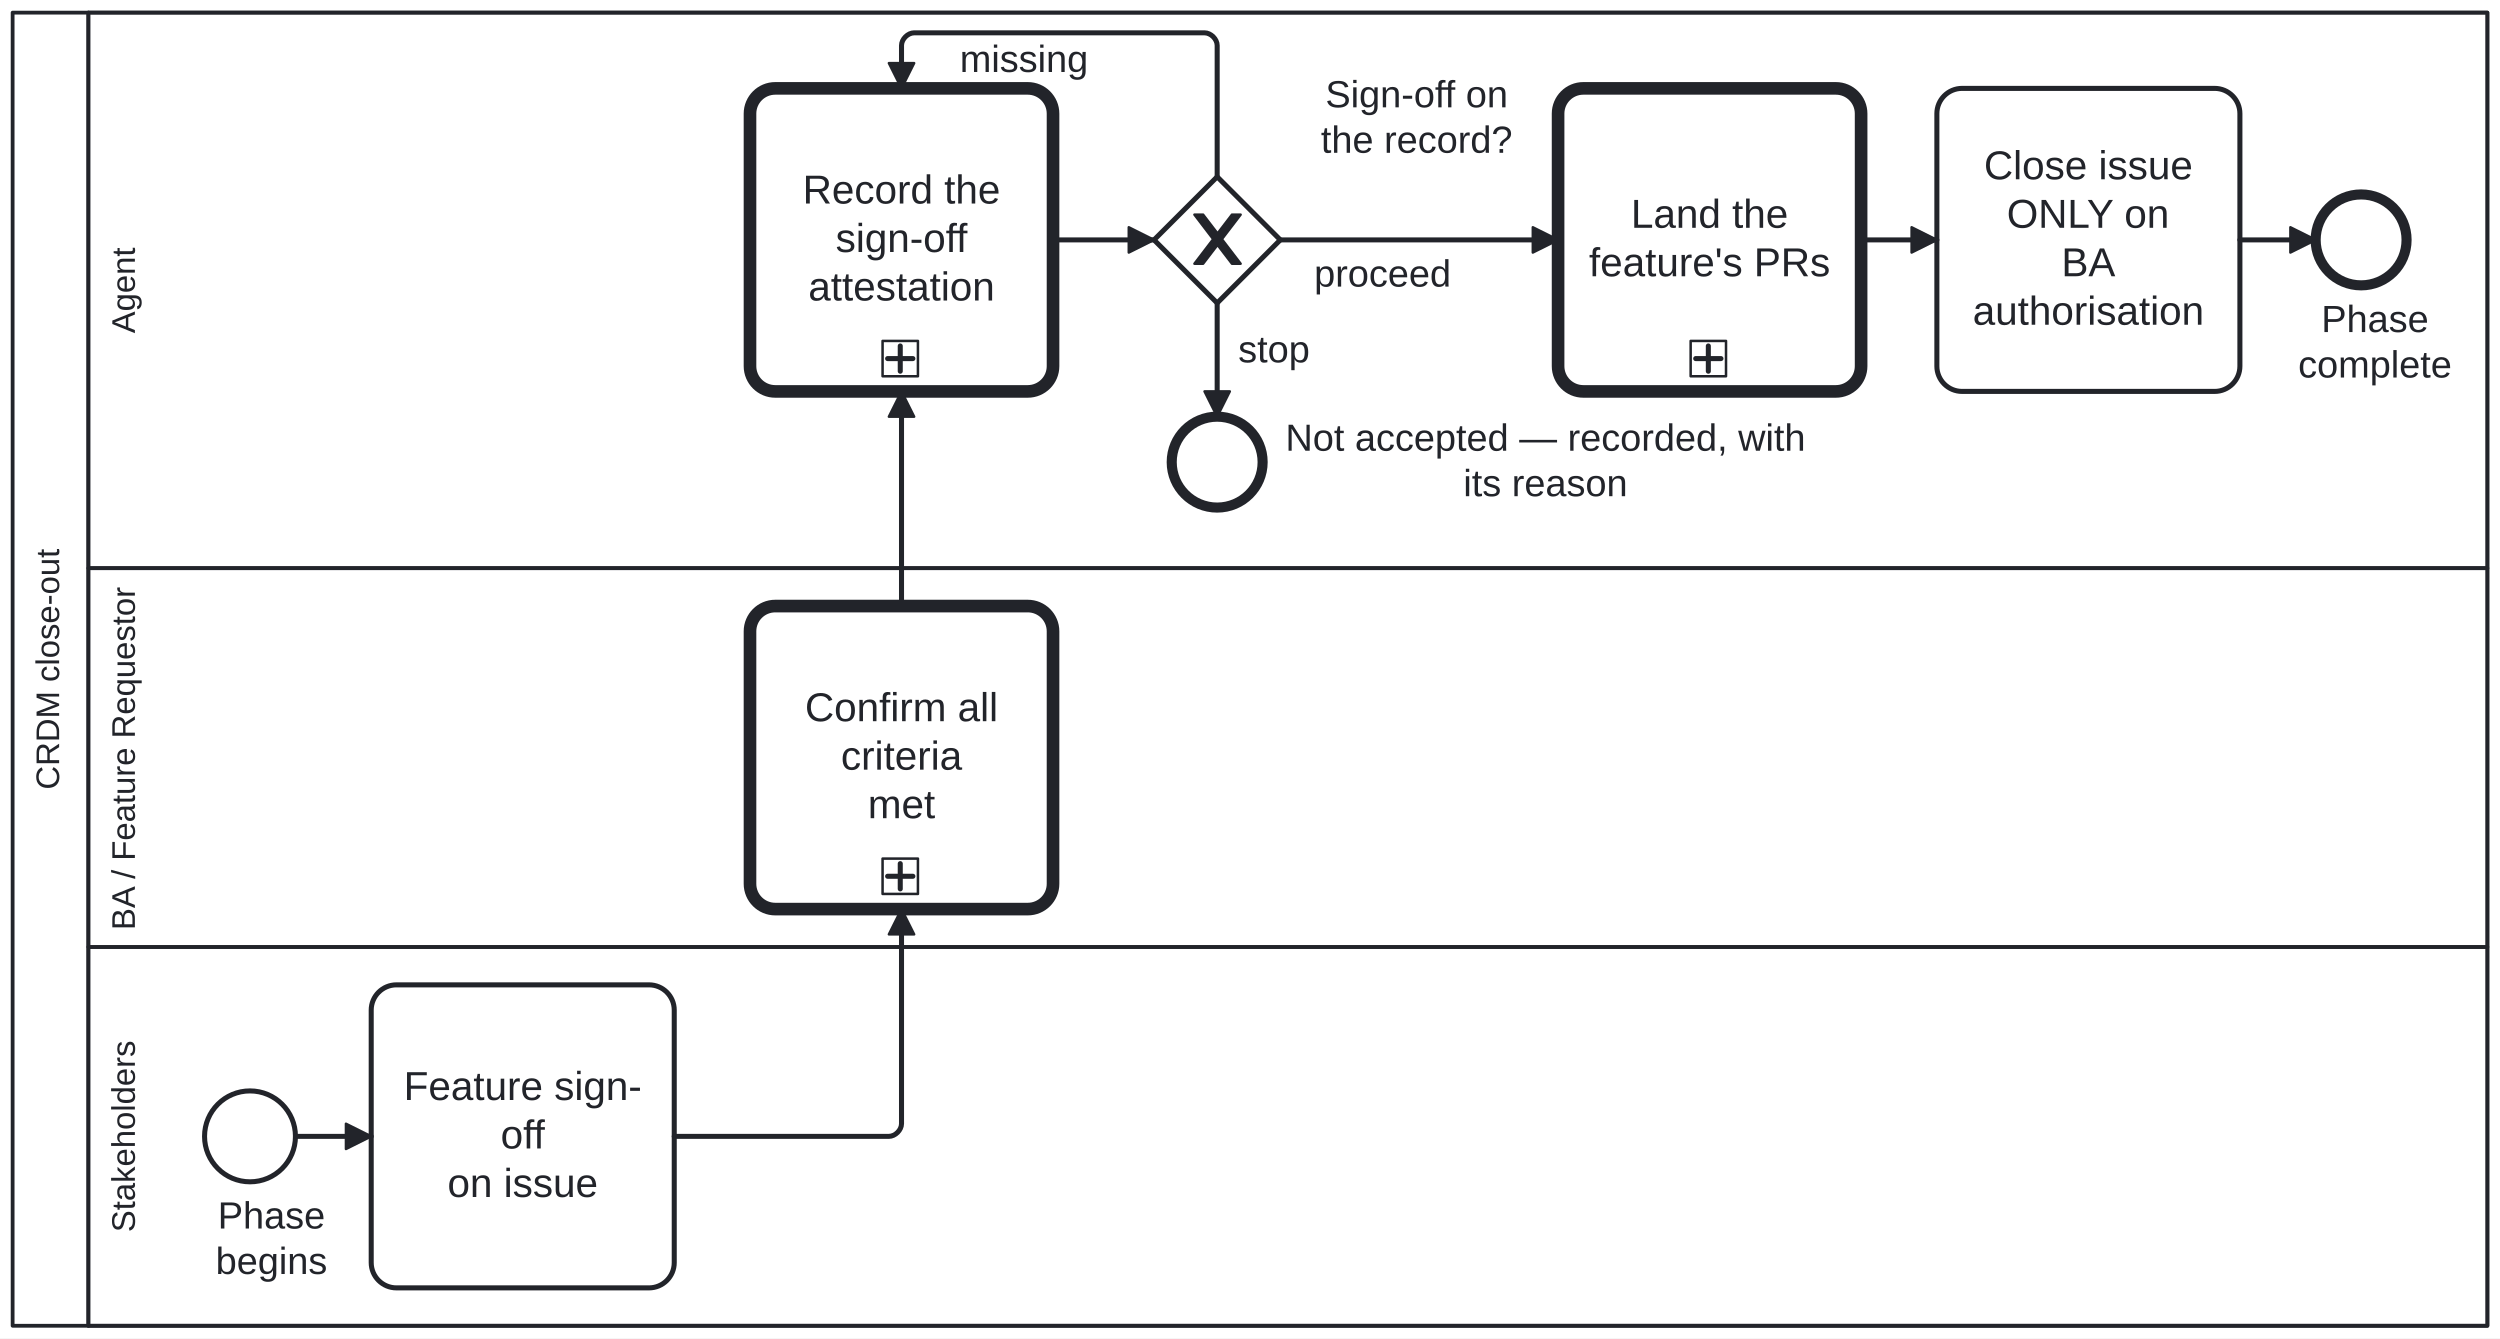
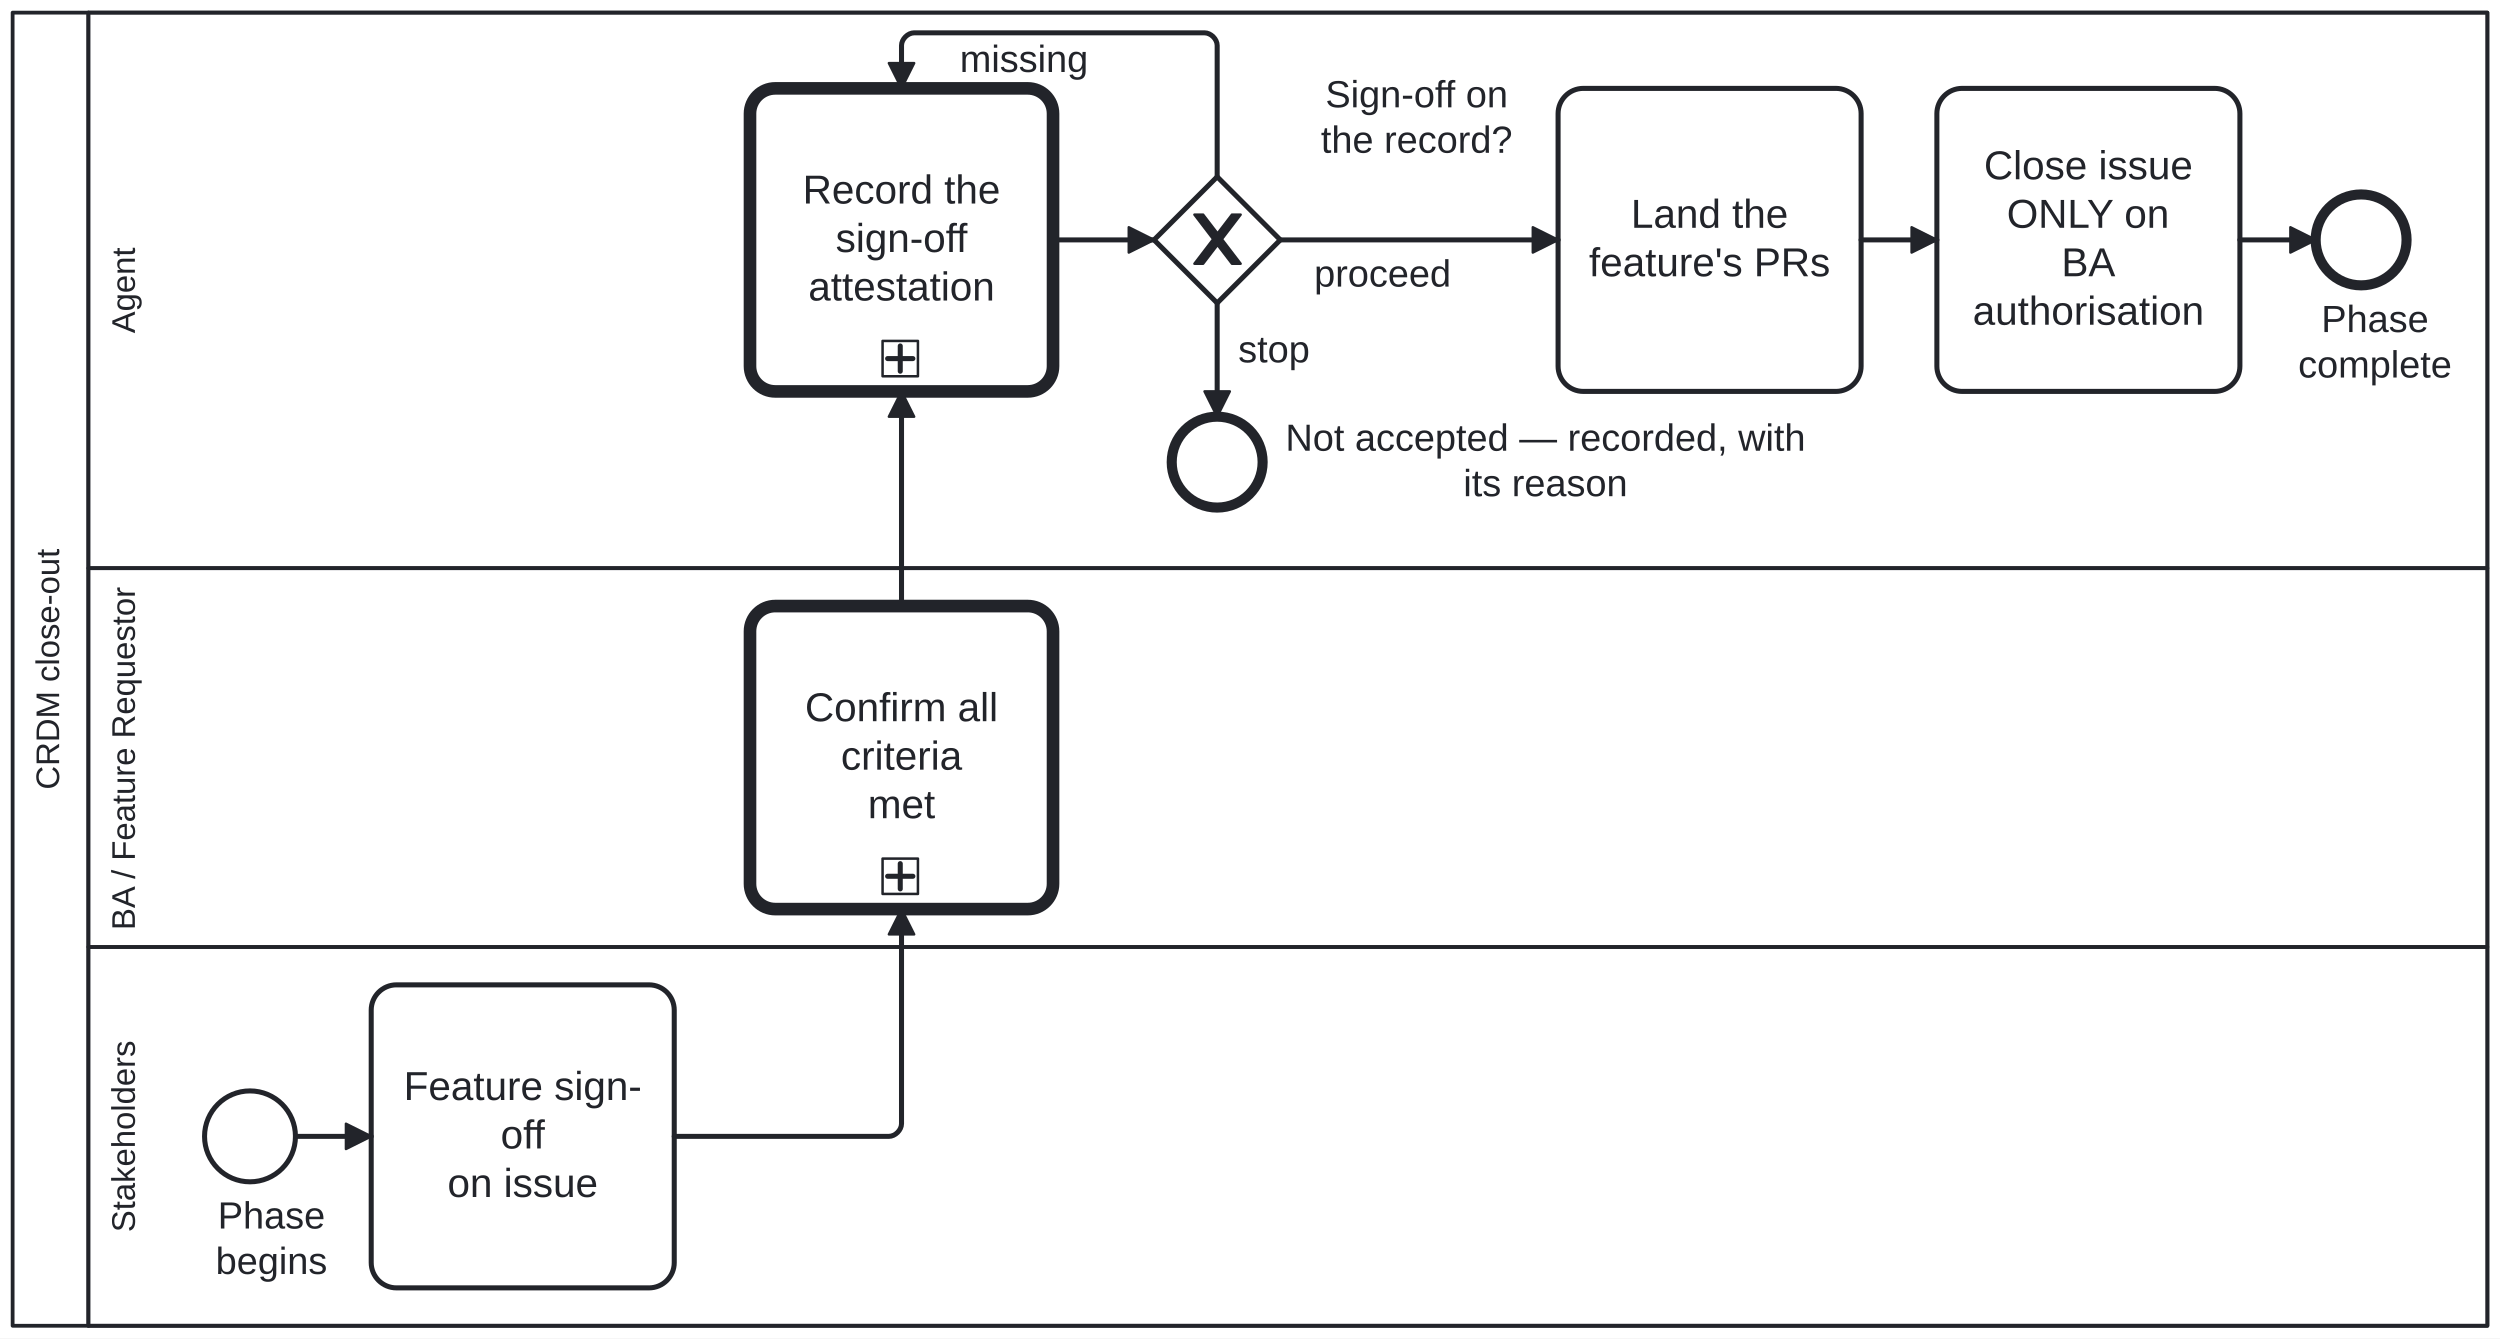
<svg xmlns="http://www.w3.org/2000/svg" width="100%" style="max-width:100%;height:auto" viewBox="155 75 990 530" version="1.1">
  <rect x="155" y="75" width="990" height="530" fill="#ffffff" />
  <g class="djs-group">
    <g class="djs-element djs-shape" data-element-id="Participant_Process_CRDM_Close" style="display: block;" transform="matrix(1 0 0 1 160 80)">
      <g class="djs-visual">
        <rect x="0" y="0" width="980" height="520" rx="0" ry="0" style="stroke-linecap: round; stroke-linejoin: round; stroke: rgb(34, 36, 42); stroke-width: 1.5px; fill: white; fill-opacity: 0.95;" />
        <path style="fill: none; stroke-linecap: round; stroke-linejoin: round; stroke: rgb(34, 36, 42); stroke-width: 1.5px;" d="M30,0L30,520" />
        <text lineHeight="1.05" class="djs-label" transform="matrix(-1.83697e-16 -1 1 -1.83697e-16 0 520)" style="font-family: Arial, sans-serif; font-size: 13px; font-weight: normal; fill: rgb(34, 36, 42);">
          <tspan x="212.323" y="18.413">CRDM close-out</tspan>
        </text>
      </g>
      <rect class="djs-hit djs-hit-all" x="0" y="0" width="980" height="520" style="fill: none; stroke-opacity: 0; stroke: white; stroke-width: 15px;" />
    </g>
    <g class="djs-children">
      <g class="djs-group">
        <g class="djs-element djs-shape" data-element-id="Lane_Stakeholders" style="display: block;" transform="matrix(1 0 0 1 190 450)">
          <g class="djs-visual">
            <rect x="0" y="0" width="950" height="150" rx="0" ry="0" style="stroke-linecap: round; stroke-linejoin: round; stroke: rgb(34, 36, 42); stroke-width: 1.5px; fill: white; fill-opacity: 0.25;" />
            <text lineHeight="1.05" class="djs-label" transform="matrix(-1.83697e-16 -1 1 -1.83697e-16 0 150)" style="font-family: Arial, sans-serif; font-size: 13px; font-weight: normal; fill: rgb(34, 36, 42);">
              <tspan x="37.06" y="18.413">Stakeholders</tspan>
            </text>
          </g>
          <rect class="djs-hit djs-hit-all" x="0" y="0" width="950" height="150" style="fill: none; stroke-opacity: 0; stroke: white; stroke-width: 15px;" />
        </g>
      </g>
      <g class="djs-group">
        <g class="djs-element djs-shape" data-element-id="Lane_Agent" style="display: block;" transform="matrix(1 0 0 1 190 80)">
          <g class="djs-visual">
            <rect x="0" y="0" width="950" height="220" rx="0" ry="0" style="stroke-linecap: round; stroke-linejoin: round; stroke: rgb(34, 36, 42); stroke-width: 1.5px; fill: white; fill-opacity: 0.25;" />
            <text lineHeight="1.05" class="djs-label" transform="matrix(-1.83697e-16 -1 1 -1.83697e-16 0 220)" style="font-family: Arial, sans-serif; font-size: 13px; font-weight: normal; fill: rgb(34, 36, 42);">
              <tspan x="93.014" y="18.413">Agent</tspan>
            </text>
          </g>
          <rect class="djs-hit djs-hit-all" x="0" y="0" width="950" height="220" style="fill: none; stroke-opacity: 0; stroke: white; stroke-width: 15px;" />
        </g>
      </g>
      <g class="djs-group">
        <g class="djs-element djs-shape" data-element-id="Lane_BA" style="display: block;" transform="matrix(1 0 0 1 190 300)">
          <g class="djs-visual">
            <rect x="0" y="0" width="950" height="150" rx="0" ry="0" style="stroke-linecap: round; stroke-linejoin: round; stroke: rgb(34, 36, 42); stroke-width: 1.5px; fill: white; fill-opacity: 0.25;" />
            <text lineHeight="1.05" class="djs-label" transform="matrix(-1.83697e-16 -1 1 -1.83697e-16 0 150)" style="font-family: Arial, sans-serif; font-size: 13px; font-weight: normal; fill: rgb(34, 36, 42);">
              <tspan x="6.715" y="18.413">BA / Feature Requestor</tspan>
            </text>
          </g>
          <rect class="djs-hit djs-hit-all" x="0" y="0" width="950" height="150" style="fill: none; stroke-opacity: 0; stroke: white; stroke-width: 15px;" />
        </g>
      </g>
      <g class="djs-group">
        <g class="djs-element djs-shape" data-element-id="Start_Process_CRDM_Close" style="display: block;" transform="matrix(1 0 0 1 236 507)">
          <g class="djs-visual">
            <circle cx="18" cy="18" r="18" style="stroke-linecap: round; stroke-linejoin: round; stroke: rgb(34, 36, 42); stroke-width: 2px; fill: white; fill-opacity: 0.95;" />
          </g>
          <rect class="djs-hit djs-hit-all" x="0" y="0" width="36" height="36" style="fill: none; stroke-opacity: 0; stroke: white; stroke-width: 15px;" />
        </g>
      </g>
      <g class="djs-group">
        <g class="djs-element djs-shape" data-element-id="Start_Process_CRDM_Close_label" style="display: block;" transform="matrix(1 0 0 1 240 548)">
          <g class="djs-visual">
            <text lineHeight="1.2" class="djs-label" style="font-family: Arial, sans-serif; font-size: 15px; font-weight: normal; fill: rgb(34, 36, 42);">
              <tspan x="1.234" y="13.5">Phase</tspan>
              <tspan x="0.399" y="31.5">begins</tspan>
            </text>
          </g>
          <rect class="djs-hit djs-hit-all" x="0" y="0" width="45" height="36" style="fill: none; stroke-opacity: 0; stroke: white; stroke-width: 15px;" />
        </g>
      </g>
      <g class="djs-group">
        <g class="djs-element djs-shape" data-element-id="S_FeatureSignoff" style="display: block;" transform="matrix(1 0 0 1 302 465)">
          <g class="djs-visual">
            <rect x="0" y="0" width="120" height="120" rx="10" ry="10" style="stroke-linecap: round; stroke-linejoin: round; stroke: rgb(34, 36, 42); stroke-width: 2px; fill: white; fill-opacity: 0.95;" />
            <text lineHeight="1.2" class="djs-label" style="font-family: Arial, sans-serif; font-size: 16px; font-weight: normal; fill: rgb(34, 36, 42);">
              <tspan x="12.867" y="45.6">Feature sign-</tspan>
              <tspan x="51.25" y="64.8">off</tspan>
              <tspan x="30.203" y="84">on issue</tspan>
            </text>
          </g>
          <rect class="djs-hit djs-hit-all" x="0" y="0" width="120" height="120" style="fill: none; stroke-opacity: 0; stroke: white; stroke-width: 15px;" />
        </g>
      </g>
      <g class="djs-group">
-         <g class="djs-element djs-shape" data-element-id="BA_Confirm" style="display: block;" transform="matrix(1 0 0 1 452 315)">
-           <g class="djs-visual">
-             <rect x="0" y="0" width="120" height="120" rx="10" ry="10" style="stroke-linecap: round; stroke-linejoin: round; stroke: rgb(34, 36, 42); stroke-width: 5px; fill: white; fill-opacity: 0.95;" />
-             <text lineHeight="1.2" class="djs-label" style="font-family: Arial, sans-serif; font-size: 16px; font-weight: normal; fill: rgb(34, 36, 42);">
-               <tspan x="21.77" y="45.6">Confirm all </tspan>
-               <tspan x="35.996" y="64.8">criteria</tspan>
-               <tspan x="46.664" y="84">met</tspan>
-             </text>
-             <rect x="0" y="0" width="14" height="14" rx="0" ry="0" style="stroke-linecap: round; stroke-linejoin: round; stroke: rgb(34, 36, 42); stroke-width: 1px; fill: white;" transform="matrix(1 0 0 1 52.5 100)" />
-             <path data-marker="sub-process" d="m52.5,100 m 7,2 l 0,10 m -5,-5 l 10,0" style="fill: white; stroke-linecap: round; stroke-linejoin: round; stroke: rgb(34, 36, 42); stroke-width: 2px;" />
-           </g>
-           <rect class="djs-hit djs-hit-all" x="0" y="0" width="120" height="120" style="fill: none; stroke-opacity: 0; stroke: white; stroke-width: 15px;" />
-         </g>
+         <a class="fa-subprocess-link" href="adjudication.svg" target="_top">
+           <g class="djs-element djs-shape" data-element-id="BA_Confirm" style="display: block;" transform="matrix(1 0 0 1 452 315)">
+             <g class="djs-visual">
+               <rect x="0" y="0" width="120" height="120" rx="10" ry="10" style="stroke-linecap: round; stroke-linejoin: round; stroke: rgb(34, 36, 42); stroke-width: 5px; fill: white; fill-opacity: 0.95;" />
+               <text lineHeight="1.2" class="djs-label" style="font-family: Arial, sans-serif; font-size: 16px; font-weight: normal; fill: rgb(34, 36, 42);">
+                 <tspan x="21.77" y="45.6">Confirm all </tspan>
+                 <tspan x="35.996" y="64.8">criteria</tspan>
+                 <tspan x="46.664" y="84">met</tspan>
+               </text>
+               <rect x="0" y="0" width="14" height="14" rx="0" ry="0" style="stroke-linecap: round; stroke-linejoin: round; stroke: rgb(34, 36, 42); stroke-width: 1px; fill: white;" transform="matrix(1 0 0 1 52.5 100)" />
+               <path data-marker="sub-process" d="m52.5,100 m 7,2 l 0,10 m -5,-5 l 10,0" style="fill: white; stroke-linecap: round; stroke-linejoin: round; stroke: rgb(34, 36, 42); stroke-width: 2px;" />
+             </g>
+             <rect class="djs-hit djs-hit-all" x="0" y="0" width="120" height="120" style="fill: none; stroke-opacity: 0; stroke: white; stroke-width: 15px;" />
+           </g>
+         </a>
      </g>
      <g class="djs-group">
        <g class="djs-element djs-shape" data-element-id="A_RecordSignoff" style="display: block;" transform="matrix(1 0 0 1 452 110)">
          <g class="djs-visual">
            <rect x="0" y="0" width="120" height="120" rx="10" ry="10" style="stroke-linecap: round; stroke-linejoin: round; stroke: rgb(34, 36, 42); stroke-width: 5px; fill: white; fill-opacity: 0.95;" />
            <text lineHeight="1.2" class="djs-label" style="font-family: Arial, sans-serif; font-size: 16px; font-weight: normal; fill: rgb(34, 36, 42);">
              <tspan x="20.867" y="45.6">Record the </tspan>
              <tspan x="33.91" y="64.8">sign-off </tspan>
              <tspan x="23.086" y="84">attestation</tspan>
            </text>
            <rect x="0" y="0" width="14" height="14" rx="0" ry="0" style="stroke-linecap: round; stroke-linejoin: round; stroke: rgb(34, 36, 42); stroke-width: 1px; fill: white;" transform="matrix(1 0 0 1 52.5 100)" />
            <path data-marker="sub-process" d="m52.5,100 m 7,2 l 0,10 m -5,-5 l 10,0" style="fill: white; stroke-linecap: round; stroke-linejoin: round; stroke: rgb(34, 36, 42); stroke-width: 2px;" />
          </g>
          <rect class="djs-hit djs-hit-all" x="0" y="0" width="120" height="120" style="fill: none; stroke-opacity: 0; stroke: white; stroke-width: 15px;" />
        </g>
      </g>
      <g class="djs-group">
        <g class="djs-element djs-shape" data-element-id="GW_SignoffRecorded" style="display: block;" transform="matrix(1 0 0 1 612 145)">
          <g class="djs-visual">
            <polygon points="25,0 50,25 25,50 0,25" style="stroke-linecap: round; stroke-linejoin: round; stroke: rgb(34, 36, 42); stroke-width: 2px; fill: white; fill-opacity: 0.95;" />
            <path d="m 16,15 7.429,9.714 -7.429,9.714 3.429,0 5.714,-7.464 5.714,7.464 3.429,0 -7.429,-9.714 7.429,-9.714 -3.429,0 -5.714,7.464 -5.714,-7.464 -3.429,0 z" style="fill: rgb(34, 36, 42); stroke-linecap: round; stroke-linejoin: round; stroke: rgb(34, 36, 42); stroke-width: 1px;" />
          </g>
          <rect class="djs-hit djs-hit-all" x="0" y="0" width="50" height="50" style="fill: none; stroke-opacity: 0; stroke: white; stroke-width: 15px;" />
        </g>
      </g>
      <g class="djs-group">
        <g class="djs-element djs-shape" data-element-id="GW_SignoffRecorded_label" style="display: block;" transform="matrix(1 0 0 1 667 104)">
          <g class="djs-visual">
            <text lineHeight="1.2" class="djs-label" style="font-family: Arial, sans-serif; font-size: 15px; font-weight: normal; fill: rgb(34, 36, 42);">
              <tspan x="12.862" y="13.5">Sign-off on </tspan>
              <tspan x="11.061" y="31.5">the record?</tspan>
            </text>
          </g>
          <rect class="djs-hit djs-hit-all" x="0" y="0" width="98" height="36" style="fill: none; stroke-opacity: 0; stroke: white; stroke-width: 15px;" />
        </g>
      </g>
      <g class="djs-group">
        <g class="djs-element djs-shape" data-element-id="End_NotAccepted" style="display: block;" transform="matrix(1 0 0 1 619 240)">
          <g class="djs-visual">
            <circle cx="18" cy="18" r="18" style="stroke-linecap: round; stroke-linejoin: round; stroke: rgb(34, 36, 42); stroke-width: 4px; fill: white; fill-opacity: 0.95;" />
          </g>
          <rect class="djs-hit djs-hit-all" x="0" y="0" width="36" height="36" style="fill: none; stroke-opacity: 0; stroke: white; stroke-width: 15px;" />
        </g>
      </g>
      <g class="djs-group">
        <g class="djs-element djs-shape" data-element-id="End_NotAccepted_label" style="display: block;" transform="matrix(1 0 0 1 664 240)">
          <g class="djs-visual">
            <text lineHeight="1.2" class="djs-label" style="font-family: Arial, sans-serif; font-size: 15px; font-weight: normal; fill: rgb(34, 36, 42);">
              <tspan x="0.032" y="13.5">Not accepted — recorded, with</tspan>
              <tspan x="70.484" y="31.5">its reason</tspan>
            </text>
          </g>
          <rect class="djs-hit djs-hit-all" x="0" y="0" width="206" height="36" style="fill: none; stroke-opacity: 0; stroke: white; stroke-width: 15px;" />
        </g>
      </g>
      <g class="djs-group">
        <g class="djs-element djs-shape" data-element-id="Call_MergeToMain" style="display: block;" transform="matrix(1 0 0 1 772 110)">
          <g class="djs-visual">
-             <rect x="0" y="0" width="120" height="120" rx="10" ry="10" style="stroke-linecap: round; stroke-linejoin: round; stroke: rgb(34, 36, 42); stroke-width: 5px; fill: white; fill-opacity: 0.95;" />
+             <rect x="0" y="0" width="120" height="120" rx="10" ry="10" style="stroke-linecap: round; stroke-linejoin: round; stroke: rgb(34, 36, 42); stroke-width: 2px; fill: white; fill-opacity: 0.95;" />
            <text lineHeight="1.2" class="djs-label" style="font-family: Arial, sans-serif; font-size: 16px; font-weight: normal; fill: rgb(34, 36, 42);">
              <tspan x="28.859" y="55.2">Land the </tspan>
              <tspan x="12.23" y="74.4">feature's PRs</tspan>
            </text>
-             <rect x="0" y="0" width="14" height="14" rx="0" ry="0" style="stroke-linecap: round; stroke-linejoin: round; stroke: rgb(34, 36, 42); stroke-width: 1px; fill: white;" transform="matrix(1 0 0 1 52.5 100)" />
-             <path data-marker="sub-process" d="m52.5,100 m 7,2 l 0,10 m -5,-5 l 10,0" style="fill: white; stroke-linecap: round; stroke-linejoin: round; stroke: rgb(34, 36, 42); stroke-width: 2px;" />
          </g>
          <rect class="djs-hit djs-hit-all" x="0" y="0" width="120" height="120" style="fill: none; stroke-opacity: 0; stroke: white; stroke-width: 15px;" />
        </g>
      </g>
      <g class="djs-group">
        <g class="djs-element djs-shape" data-element-id="A_Close" style="display: block;" transform="matrix(1 0 0 1 922 110)">
          <g class="djs-visual">
            <rect x="0" y="0" width="120" height="120" rx="10" ry="10" style="stroke-linecap: round; stroke-linejoin: round; stroke: rgb(34, 36, 42); stroke-width: 2px; fill: white; fill-opacity: 0.95;" />
            <text lineHeight="1.2" class="djs-label" style="font-family: Arial, sans-serif; font-size: 16px; font-weight: normal; fill: rgb(34, 36, 42);">
              <tspan x="18.648" y="36">Close issue </tspan>
              <tspan x="27.688" y="55.2">ONLY on</tspan>
              <tspan x="49.328" y="74.4">BA </tspan>
              <tspan x="14.191" y="93.6">authorisation</tspan>
            </text>
          </g>
          <rect class="djs-hit djs-hit-all" x="0" y="0" width="120" height="120" style="fill: none; stroke-opacity: 0; stroke: white; stroke-width: 15px;" />
        </g>
      </g>
      <g class="djs-group">
        <g class="djs-element djs-shape" data-element-id="End_Process_CRDM_Close" style="display: block;" transform="matrix(1 0 0 1 1072 152)">
          <g class="djs-visual">
            <circle cx="18" cy="18" r="18" style="stroke-linecap: round; stroke-linejoin: round; stroke: rgb(34, 36, 42); stroke-width: 4px; fill: white; fill-opacity: 0.95;" />
          </g>
          <rect class="djs-hit djs-hit-all" x="0" y="0" width="36" height="36" style="fill: none; stroke-opacity: 0; stroke: white; stroke-width: 15px;" />
        </g>
      </g>
      <g class="djs-group">
        <g class="djs-element djs-shape" data-element-id="End_Process_CRDM_Close_label" style="display: block;" transform="matrix(1 0 0 1 1065 193)">
          <g class="djs-visual">
            <text lineHeight="1.2" class="djs-label" style="font-family: Arial, sans-serif; font-size: 15px; font-weight: normal; fill: rgb(34, 36, 42);">
              <tspan x="9.234" y="13.5">Phase </tspan>
              <tspan x="0.068" y="31.5">complete</tspan>
            </text>
          </g>
          <rect class="djs-hit djs-hit-all" x="0" y="0" width="61" height="36" style="fill: none; stroke-opacity: 0; stroke: white; stroke-width: 15px;" />
        </g>
      </g>
      <g class="djs-group">
        <g class="djs-element djs-connection" data-element-id="SF_Process_CRDM_Close_1" style="display: block;">
          <g class="djs-visual">
            <defs>
              <marker id="bpmn-marker-1" viewBox="0 0 20 20" refX="11" refY="10" markerWidth="10" markerHeight="10" orient="auto">
                <path d="M 1 5 L 11 10 L 1 15 Z" style="stroke-linecap: round; stroke-linejoin: round; stroke: rgb(34, 36, 42); stroke-width: 1px; fill: rgb(34, 36, 42);" />
              </marker>
            </defs>
            <path data-corner-radius="5" style="fill: none; stroke-linecap: round; stroke-linejoin: round; stroke: rgb(34, 36, 42); stroke-width: 2px; marker-end: url('#bpmn-marker-1');" d="M272,525L302,525" />
          </g>
          <path d="M272,525L302,525" class="djs-hit djs-hit-stroke" style="fill: none; stroke-opacity: 0; stroke: white; stroke-width: 15px;" />
        </g>
      </g>
      <g class="djs-group">
        <g class="djs-element djs-connection" data-element-id="SF_Process_CRDM_Close_2" style="display: block;">
          <g class="djs-visual">
            <defs>
              <marker id="bpmn-marker-2" viewBox="0 0 20 20" refX="11" refY="10" markerWidth="10" markerHeight="10" orient="auto">
                <path d="M 1 5 L 11 10 L 1 15 Z" style="stroke-linecap: round; stroke-linejoin: round; stroke: rgb(34, 36, 42); stroke-width: 1px; fill: rgb(34, 36, 42);" />
              </marker>
            </defs>
            <path data-corner-radius="5" style="fill: none; stroke-linecap: round; stroke-linejoin: round; stroke: rgb(34, 36, 42); stroke-width: 2px; marker-end: url('#bpmn-marker-2');" d="M422,525L507,525C509.5,525,512,522.5,512,520L512,435" />
          </g>
          <path d="M422,525L512,525L512,435" class="djs-hit djs-hit-stroke" style="fill: none; stroke-opacity: 0; stroke: white; stroke-width: 15px;" />
        </g>
      </g>
      <g class="djs-group">
        <g class="djs-element djs-connection" data-element-id="SF_Process_CRDM_Close_3" style="display: block;">
          <g class="djs-visual">
            <defs>
              <marker id="bpmn-marker-3" viewBox="0 0 20 20" refX="11" refY="10" markerWidth="10" markerHeight="10" orient="auto">
                <path d="M 1 5 L 11 10 L 1 15 Z" style="stroke-linecap: round; stroke-linejoin: round; stroke: rgb(34, 36, 42); stroke-width: 1px; fill: rgb(34, 36, 42);" />
              </marker>
            </defs>
            <path data-corner-radius="5" style="fill: none; stroke-linecap: round; stroke-linejoin: round; stroke: rgb(34, 36, 42); stroke-width: 2px; marker-end: url('#bpmn-marker-3');" d="M512,315L512,230" />
          </g>
          <path d="M512,315L512,230" class="djs-hit djs-hit-stroke" style="fill: none; stroke-opacity: 0; stroke: white; stroke-width: 15px;" />
        </g>
      </g>
      <g class="djs-group">
        <g class="djs-element djs-connection" data-element-id="SF_Close_Gate" style="display: block;">
          <g class="djs-visual">
            <defs>
              <marker id="bpmn-marker-4" viewBox="0 0 20 20" refX="11" refY="10" markerWidth="10" markerHeight="10" orient="auto">
                <path d="M 1 5 L 11 10 L 1 15 Z" style="stroke-linecap: round; stroke-linejoin: round; stroke: rgb(34, 36, 42); stroke-width: 1px; fill: rgb(34, 36, 42);" />
              </marker>
            </defs>
            <path data-corner-radius="5" style="fill: none; stroke-linecap: round; stroke-linejoin: round; stroke: rgb(34, 36, 42); stroke-width: 2px; marker-end: url('#bpmn-marker-4');" d="M572,170L612,170" />
          </g>
          <path d="M572,170L612,170" class="djs-hit djs-hit-stroke" style="fill: none; stroke-opacity: 0; stroke: white; stroke-width: 15px;" />
        </g>
      </g>
      <g class="djs-group">
        <g class="djs-element djs-connection" data-element-id="SF_Close_Proceed" style="display: block;">
          <g class="djs-visual">
            <defs>
              <marker id="bpmn-marker-5" viewBox="0 0 20 20" refX="11" refY="10" markerWidth="10" markerHeight="10" orient="auto">
                <path d="M 1 5 L 11 10 L 1 15 Z" style="stroke-linecap: round; stroke-linejoin: round; stroke: rgb(34, 36, 42); stroke-width: 1px; fill: rgb(34, 36, 42);" />
              </marker>
            </defs>
            <path data-corner-radius="5" style="fill: none; stroke-linecap: round; stroke-linejoin: round; stroke: rgb(34, 36, 42); stroke-width: 2px; marker-end: url('#bpmn-marker-5');" d="M662,170L772,170" />
          </g>
          <path d="M662,170L772,170" class="djs-hit djs-hit-stroke" style="fill: none; stroke-opacity: 0; stroke: white; stroke-width: 15px;" />
        </g>
      </g>
      <g class="djs-group">
        <g class="djs-element djs-shape" data-element-id="SF_Close_Proceed_label" style="display: block;" transform="matrix(1 0 0 1 675 175)">
          <g class="djs-visual">
            <text lineHeight="1.2" class="djs-label" style="font-family: Arial, sans-serif; font-size: 15px; font-weight: normal; fill: rgb(34, 36, 42);">
              <tspan x="0.397" y="13.5">proceed</tspan>
            </text>
          </g>
          <rect class="djs-hit djs-hit-all" x="0" y="0" width="55" height="18" style="fill: none; stroke-opacity: 0; stroke: white; stroke-width: 15px;" />
        </g>
      </g>
      <g class="djs-group">
        <g class="djs-element djs-connection" data-element-id="SF_Close_Merged" style="display: block;">
          <g class="djs-visual">
            <defs>
              <marker id="bpmn-marker-6" viewBox="0 0 20 20" refX="11" refY="10" markerWidth="10" markerHeight="10" orient="auto">
                <path d="M 1 5 L 11 10 L 1 15 Z" style="stroke-linecap: round; stroke-linejoin: round; stroke: rgb(34, 36, 42); stroke-width: 1px; fill: rgb(34, 36, 42);" />
              </marker>
            </defs>
            <path data-corner-radius="5" style="fill: none; stroke-linecap: round; stroke-linejoin: round; stroke: rgb(34, 36, 42); stroke-width: 2px; marker-end: url('#bpmn-marker-6');" d="M892,170L922,170" />
          </g>
          <path d="M892,170L922,170" class="djs-hit djs-hit-stroke" style="fill: none; stroke-opacity: 0; stroke: white; stroke-width: 15px;" />
        </g>
      </g>
      <g class="djs-group">
        <g class="djs-element djs-connection" data-element-id="SF_Close_Stop" style="display: block;">
          <g class="djs-visual">
            <defs>
              <marker id="bpmn-marker-7" viewBox="0 0 20 20" refX="11" refY="10" markerWidth="10" markerHeight="10" orient="auto">
                <path d="M 1 5 L 11 10 L 1 15 Z" style="stroke-linecap: round; stroke-linejoin: round; stroke: rgb(34, 36, 42); stroke-width: 1px; fill: rgb(34, 36, 42);" />
              </marker>
            </defs>
            <path data-corner-radius="5" style="fill: none; stroke-linecap: round; stroke-linejoin: round; stroke: rgb(34, 36, 42); stroke-width: 2px; marker-end: url('#bpmn-marker-7');" d="M637,195L637,240" />
          </g>
          <path d="M637,195L637,240" class="djs-hit djs-hit-stroke" style="fill: none; stroke-opacity: 0; stroke: white; stroke-width: 15px;" />
        </g>
      </g>
      <g class="djs-group">
        <g class="djs-element djs-shape" data-element-id="SF_Close_Stop_label" style="display: block;" transform="matrix(1 0 0 1 645 205)">
          <g class="djs-visual">
            <text lineHeight="1.2" class="djs-label" style="font-family: Arial, sans-serif; font-size: 15px; font-weight: normal; fill: rgb(34, 36, 42);">
              <tspan x="0.324" y="13.5">stop</tspan>
            </text>
          </g>
          <rect class="djs-hit djs-hit-all" x="0" y="0" width="29" height="18" style="fill: none; stroke-opacity: 0; stroke: white; stroke-width: 15px;" />
        </g>
      </g>
      <g class="djs-group">
        <g class="djs-element djs-connection" data-element-id="SF_Close_Missing" style="display: block;">
          <g class="djs-visual">
            <defs>
              <marker id="bpmn-marker-8" viewBox="0 0 20 20" refX="11" refY="10" markerWidth="10" markerHeight="10" orient="auto">
                <path d="M 1 5 L 11 10 L 1 15 Z" style="stroke-linecap: round; stroke-linejoin: round; stroke: rgb(34, 36, 42); stroke-width: 1px; fill: rgb(34, 36, 42);" />
              </marker>
            </defs>
            <path data-corner-radius="5" style="fill: none; stroke-linecap: round; stroke-linejoin: round; stroke: rgb(34, 36, 42); stroke-width: 2px; marker-end: url('#bpmn-marker-8');" d="M637,145L637,93C637,90.5,634.5,88,632,88L517,88C514.5,88,512,90.5,512,93L512,110" />
          </g>
          <path d="M637,145L637,88L512,88L512,110" class="djs-hit djs-hit-stroke" style="fill: none; stroke-opacity: 0; stroke: white; stroke-width: 15px;" />
        </g>
      </g>
      <g class="djs-group">
        <g class="djs-element djs-shape" data-element-id="SF_Close_Missing_label" style="display: block;" transform="matrix(1 0 0 1 535 90)">
          <g class="djs-visual">
            <text lineHeight="1.2" class="djs-label" style="font-family: Arial, sans-serif; font-size: 15px; font-weight: normal; fill: rgb(34, 36, 42);">
              <tspan x="0.078" y="13.5">missing</tspan>
            </text>
          </g>
          <rect class="djs-hit djs-hit-all" x="0" y="0" width="51" height="18" style="fill: none; stroke-opacity: 0; stroke: white; stroke-width: 15px;" />
        </g>
      </g>
      <g class="djs-group">
        <g class="djs-element djs-connection" data-element-id="SF_Process_CRDM_Close_4" style="display: block;">
          <g class="djs-visual">
            <defs>
              <marker id="bpmn-marker-9" viewBox="0 0 20 20" refX="11" refY="10" markerWidth="10" markerHeight="10" orient="auto">
                <path d="M 1 5 L 11 10 L 1 15 Z" style="stroke-linecap: round; stroke-linejoin: round; stroke: rgb(34, 36, 42); stroke-width: 1px; fill: rgb(34, 36, 42);" />
              </marker>
            </defs>
            <path data-corner-radius="5" style="fill: none; stroke-linecap: round; stroke-linejoin: round; stroke: rgb(34, 36, 42); stroke-width: 2px; marker-end: url('#bpmn-marker-9');" d="M1042,170L1072,170" />
          </g>
          <path d="M1042,170L1072,170" class="djs-hit djs-hit-stroke" style="fill: none; stroke-opacity: 0; stroke: white; stroke-width: 15px;" />
        </g>
      </g>
    </g>
  </g>
</svg>
